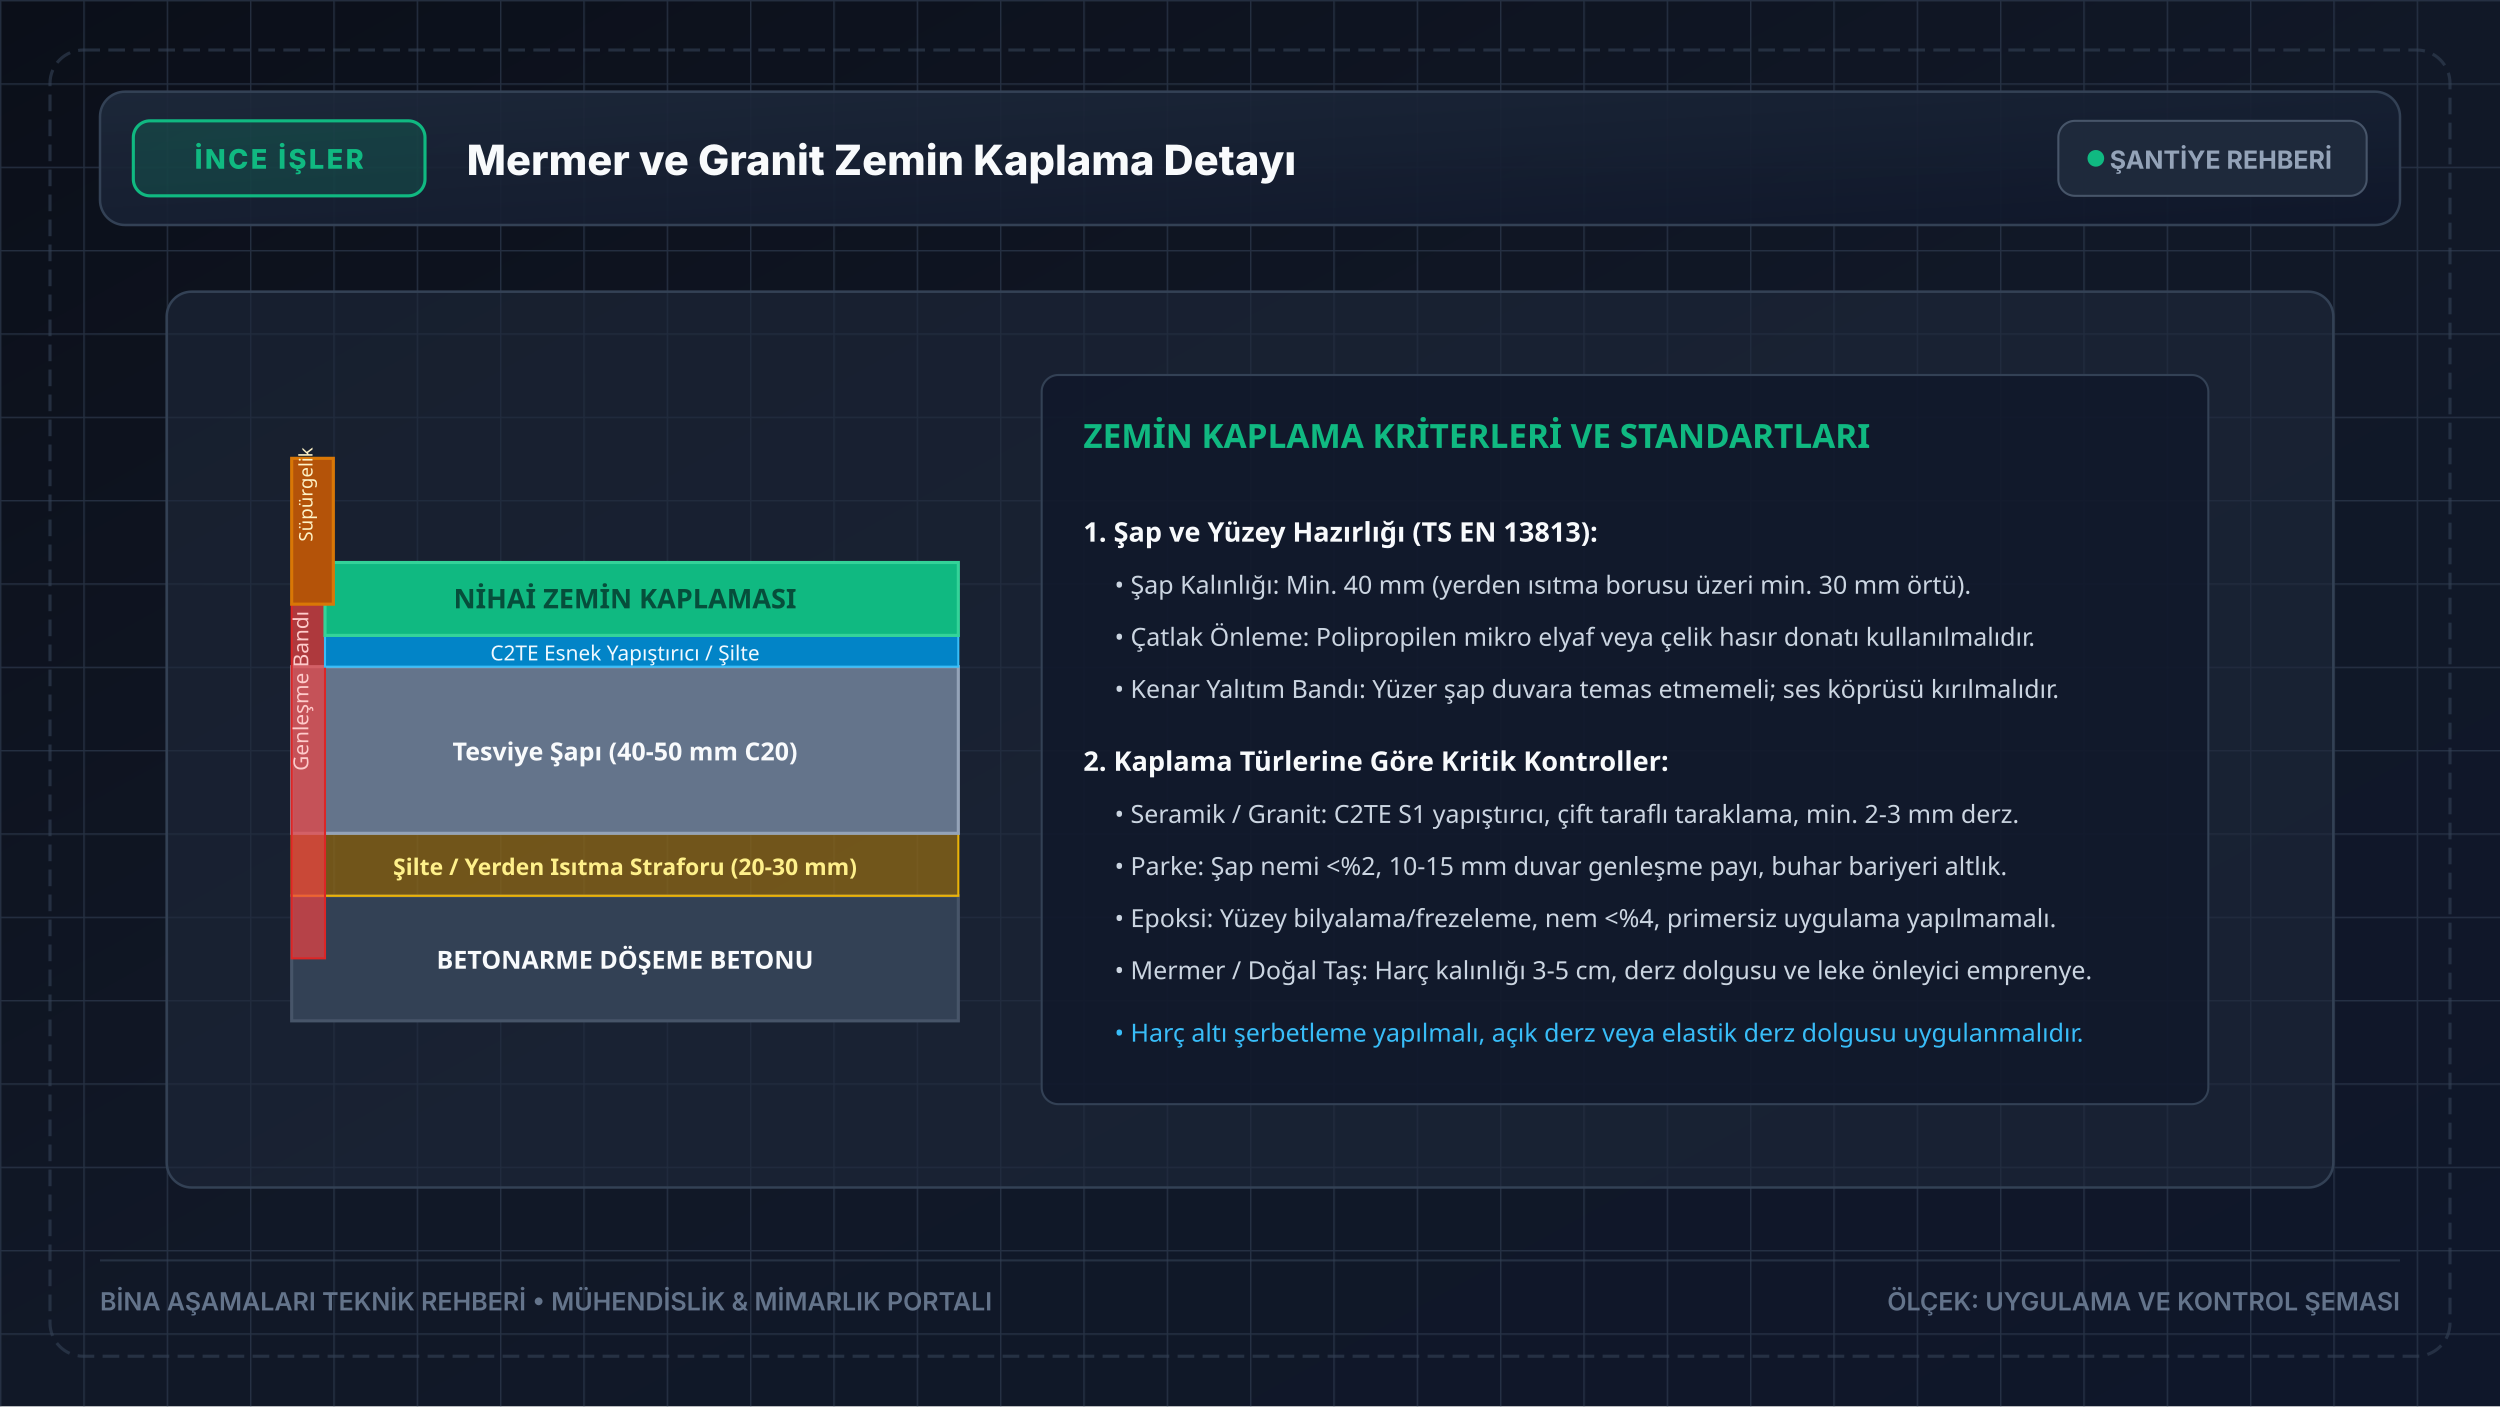
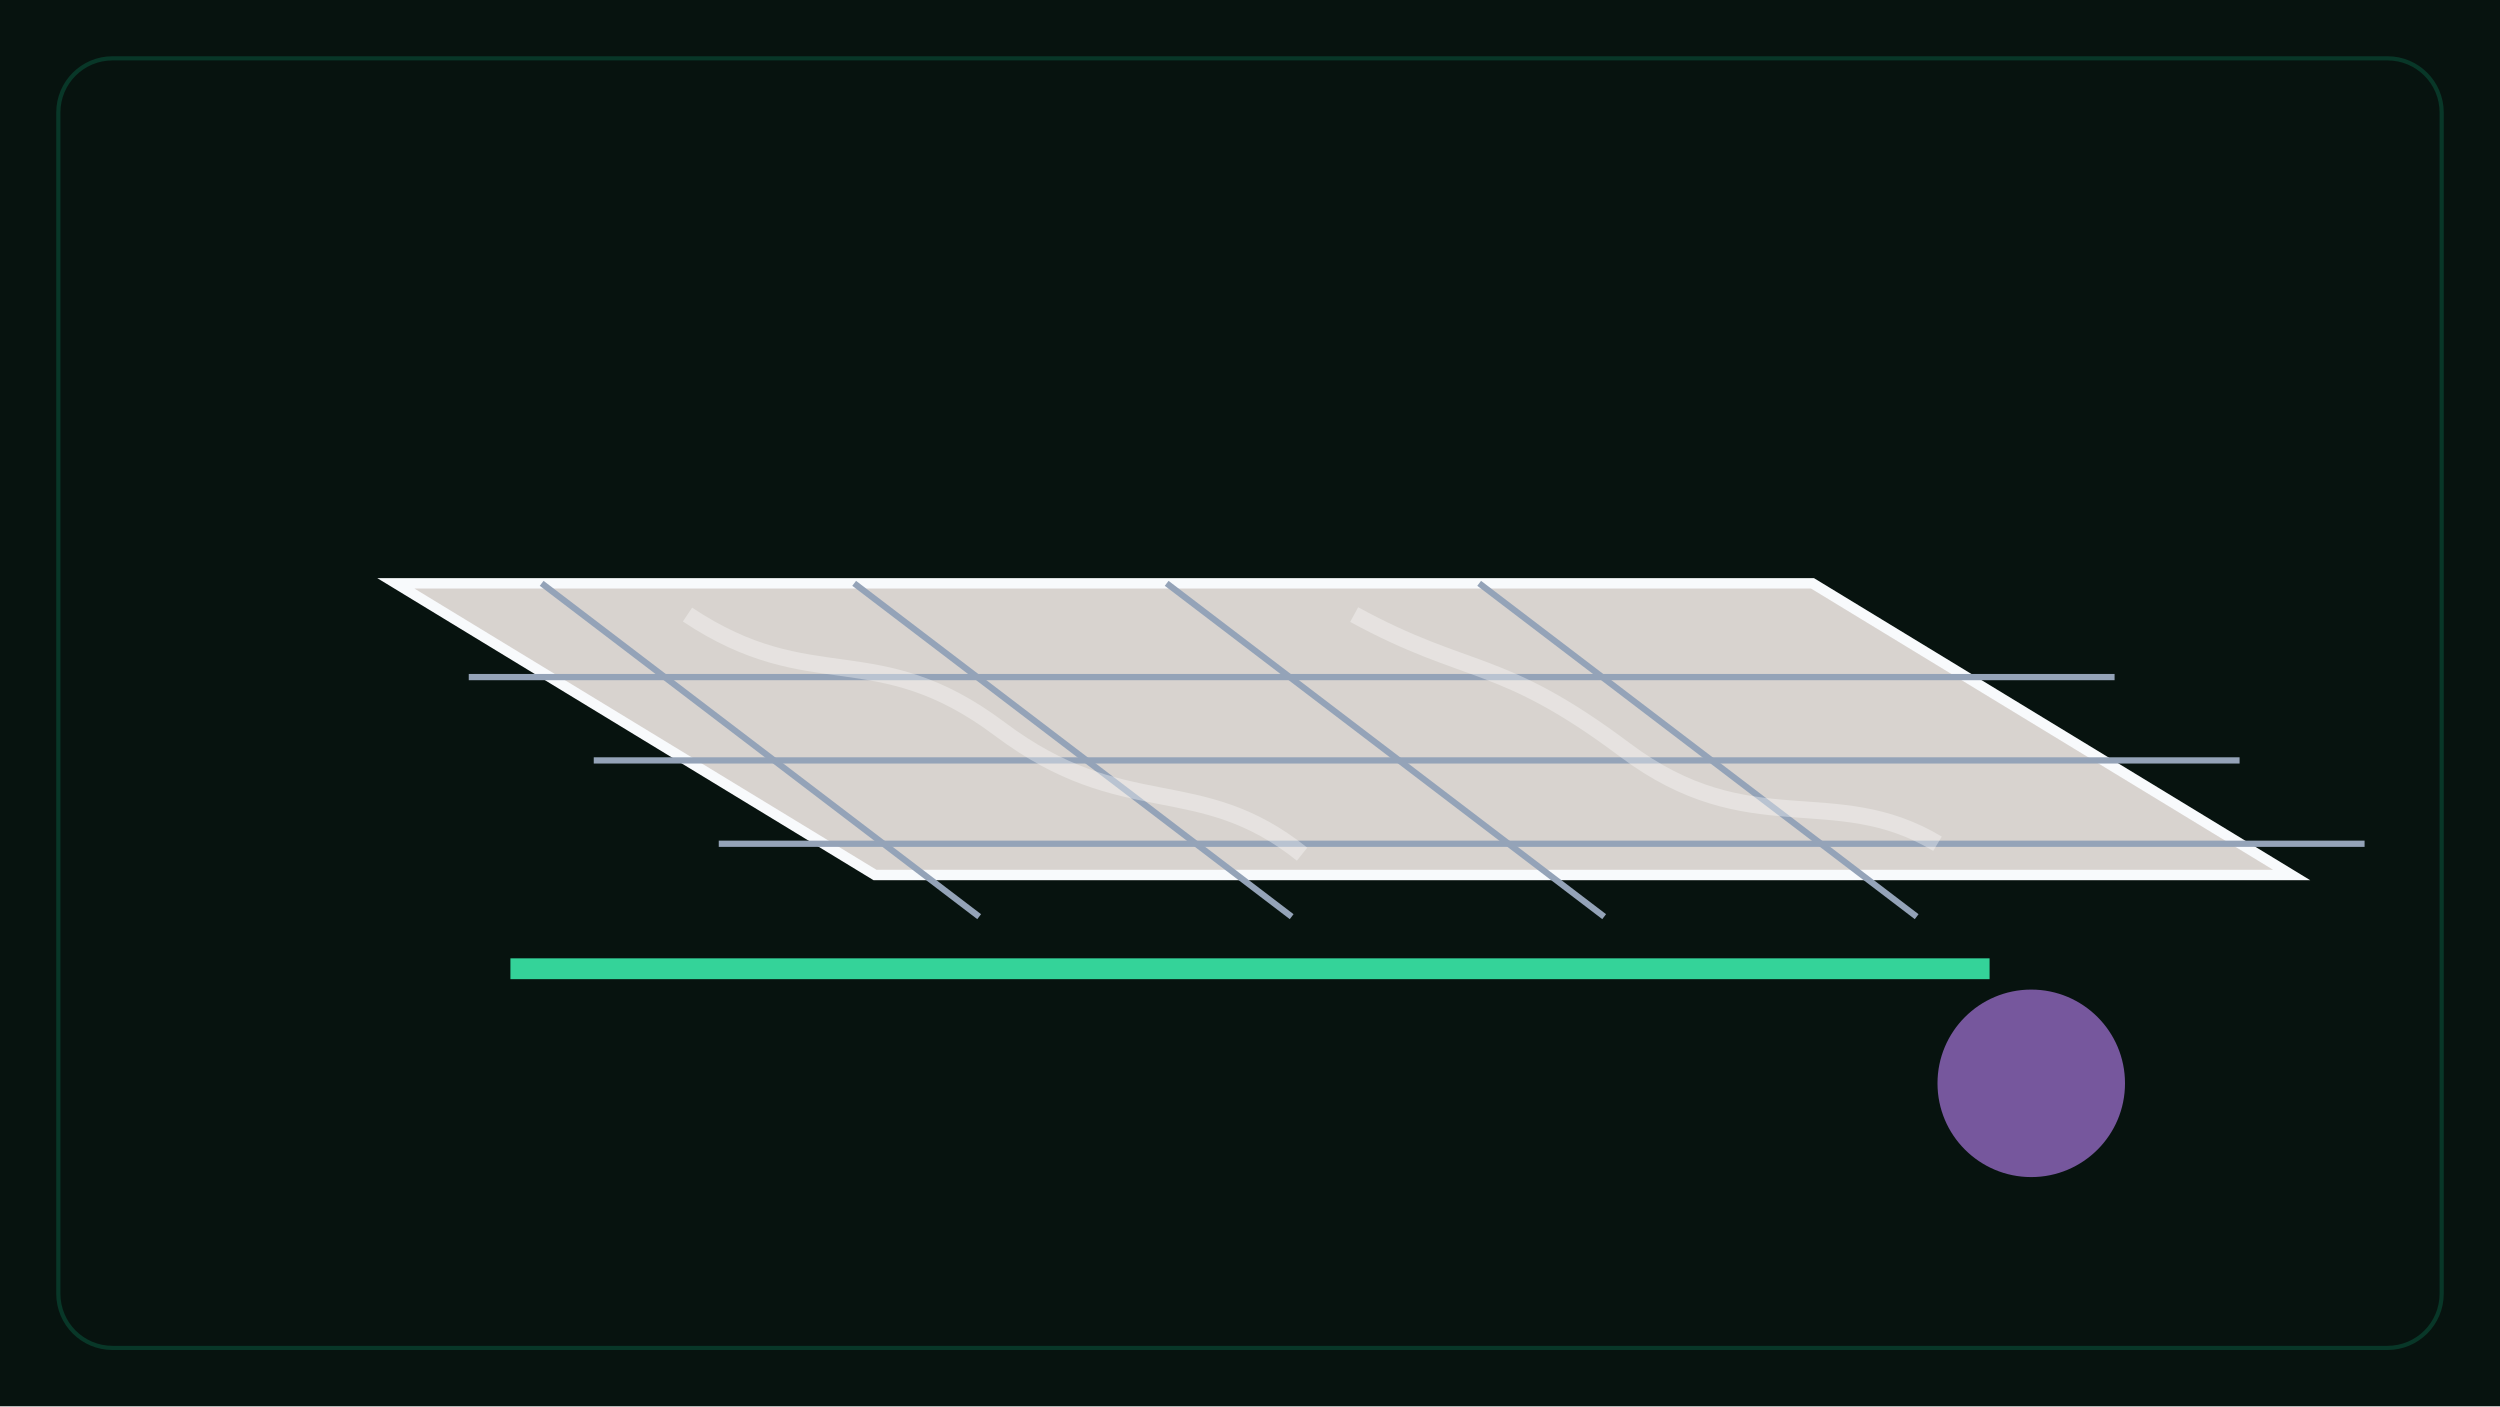
- <svg xmlns="http://www.w3.org/2000/svg" viewBox="0 0 1200 675" width="1200" height="675" fill="none">
-   <defs>
-     <linearGradient id="bgGrad" x1="0%" y1="0%" x2="100%" y2="100%">
-       <stop offset="0%" stop-color="#0b0f19" />
-       <stop offset="50%" stop-color="#111827" />
-       <stop offset="100%" stop-color="#0f172a" />
-     </linearGradient>
-     <linearGradient id="panelGrad" x1="0%" y1="0%" x2="100%" y2="100%">
-       <stop offset="0%" stop-color="#1e293b" stop-opacity="0.9" />
-       <stop offset="100%" stop-color="#0f172a" stop-opacity="0.95" />
-     </linearGradient>
-     <pattern id="blueprintGrid" width="40" height="40" patternUnits="userSpaceOnUse">
-       <path d="M 40 0 L 0 0 0 40" fill="none" stroke="#334155" stroke-width="0.75" stroke-opacity="0.3" />
-       <path d="M 200 0 L 0 0 0 200" fill="none" stroke="#334155" stroke-width="1.5" stroke-opacity="0.5" />
-     </pattern>
-   </defs>
-   <rect width="1200" height="675" fill="url(#bgGrad)" />
-   <rect width="1200" height="675" fill="url(#blueprintGrid)" />
-   <rect x="24" y="24" width="1152" height="627" rx="16" fill="none" stroke="#334155" stroke-width="1.5" stroke-dasharray="8 4" opacity="0.6" />
-   <g transform="translate(48, 44)">
-     <rect x="0" y="0" width="1104" height="64" rx="12" fill="url(#panelGrad)" stroke="#334155" stroke-width="1.2" />
-     <rect x="16" y="14" width="140" height="36" rx="8" fill="#10b981" fill-opacity="0.18" stroke="#10b981" stroke-width="1.5" />
-     <text x="86" y="37" fill="#10b981" font-family="system-ui, -apple-system, sans-serif" font-size="13" font-weight="800" text-anchor="middle" letter-spacing="1.2">İNCE İŞLER</text>
-     <text x="176" y="40" fill="#f8fafc" font-family="system-ui, -apple-system, sans-serif" font-size="20" font-weight="800">Mermer ve Granit Zemin Kaplama Detayı</text>
-     <rect x="940" y="14" width="148" height="36" rx="8" fill="#1e293b" stroke="#475569" stroke-width="1" />
-     <circle cx="958" cy="32" r="4" fill="#10b981" />
-     <text x="1018" y="37" fill="#94a3b8" font-family="system-ui, -apple-system, sans-serif" font-size="12" font-weight="700" text-anchor="middle">ŞANTİYE REHBERİ</text>
+ <svg xmlns="http://www.w3.org/2000/svg" viewBox="0 0 1200 675">
+   <rect width="1200" height="675" fill="#07130f" />
+   <g transform="translate(110 110)">
+     <polygon points="80,170 760,170 990,310 310,310" fill="#d8d3cf" stroke="#f8fafc" stroke-width="5" />
+     <g stroke="#94a3b8" stroke-width="3">
+       <path d="M150 170l210 160M300 170l210 160M450 170l210 160M600 170l210 160" />
+       <path d="M115 215h790M175 255h790M235 295h790" />
+     </g>
+     <g stroke="#ffffff" stroke-width="8" opacity=".35" fill="none">
+       <path d="M220 185c60 40 90 10 150 55s95 20 145 60" />
+       <path d="M540 185c55 30 70 20 130 65s100 15 150 45" />
+     </g>
+     <path d="M135 355h710" stroke="#34d399" stroke-width="10" />
+     <circle cx="865" cy="410" r="45" fill="#c084fc" opacity=".6" />
  </g>
-   <g transform="translate(80, 140)">
-     <rect x="0" y="0" width="1040" height="430" rx="12" fill="#1e293b" fill-opacity="0.6" stroke="#334155" stroke-width="1.2" />
-     <g transform="translate(60, 50)">
-       <rect x="0" y="240" width="320" height="60" fill="#334155" stroke="#475569" stroke-width="1.5" />
-       <text x="160" y="275" fill="#f8fafc" font-family="system-ui, sans-serif" font-size="12" font-weight="700" text-anchor="middle">BETONARME DÖŞEME BETONU</text>
-       <rect x="0" y="210" width="320" height="30" fill="#ca8a04" fill-opacity="0.5" stroke="#eab308" stroke-width="1" />
-       <text x="160" y="230" fill="#fef08a" font-family="system-ui, sans-serif" font-size="11" font-weight="700" text-anchor="middle">Şilte / Yerden Isıtma Straforu (20-30 mm)</text>
-       <rect x="0" y="130" width="320" height="80" fill="#64748b" stroke="#94a3b8" stroke-width="1.5" />
-       <text x="160" y="175" fill="#f8fafc" font-family="system-ui, sans-serif" font-size="12" font-weight="700" text-anchor="middle">Tesviye Şapı (40-50 mm C20)</text>
-       <rect x="0" y="100" width="16" height="170" fill="#ef4444" fill-opacity="0.7" stroke="#dc2626" />
-       <text x="8" y="180" fill="#fecaca" font-family="system-ui, sans-serif" font-size="10" transform="rotate(-90 8 180)">Genleşme Bandı</text>
-       <rect x="16" y="115" width="304" height="15" fill="#0284c7" stroke="#38bdf8" />
-       <text x="160" y="127" fill="#f0f9ff" font-family="system-ui, sans-serif" font-size="10" text-anchor="middle">C2TE Esnek Yapıştırıcı / Şilte</text>
-       <rect x="16" y="80" width="304" height="35" fill="#10b981" stroke="#34d399" stroke-width="1.5" />
-       <text x="160" y="102" fill="#064e3b" font-family="system-ui, sans-serif" font-size="13" font-weight="800" text-anchor="middle">NİHAİ ZEMİN KAPLAMASI</text>
-       <rect x="0" y="30" width="20" height="70" fill="#b45309" stroke="#d97706" stroke-width="1.5" />
-       <text x="10" y="70" fill="#fef3c7" font-family="system-ui, sans-serif" font-size="9" transform="rotate(-90 10 70)">Süpürgelik</text>
-     </g>
-     <g transform="translate(420, 40)">
-       <rect x="0" y="0" width="560" height="350" rx="8" fill="#0f172a" fill-opacity="0.8" stroke="#334155" stroke-width="1" />
-       <text x="20" y="35" fill="#10b981" font-family="system-ui, sans-serif" font-size="16" font-weight="800">ZEMİN KAPLAMA KRİTERLERİ VE STANDARTLARI</text>
-       <g transform="translate(20, 60)">
-         <text x="0" y="20" fill="#f8fafc" font-family="system-ui, sans-serif" font-size="13" font-weight="700">1. Şap ve Yüzey Hazırlığı (TS EN 13813):</text>
-         <text x="15" y="45" fill="#cbd5e1" font-family="system-ui, sans-serif" font-size="12">• Şap Kalınlığı: Min. 40 mm (yerden ısıtma borusu üzeri min. 30 mm örtü).</text>
-         <text x="15" y="70" fill="#cbd5e1" font-family="system-ui, sans-serif" font-size="12">• Çatlak Önleme: Polipropilen mikro elyaf veya çelik hasır donatı kullanılmalıdır.</text>
-         <text x="15" y="95" fill="#cbd5e1" font-family="system-ui, sans-serif" font-size="12">• Kenar Yalıtım Bandı: Yüzer şap duvara temas etmemeli; ses köprüsü kırılmalıdır.</text>
-         <text x="0" y="130" fill="#f8fafc" font-family="system-ui, sans-serif" font-size="13" font-weight="700">2. Kaplama Türlerine Göre Kritik Kontroller:</text>
-         <text x="15" y="155" fill="#cbd5e1" font-family="system-ui, sans-serif" font-size="12">• Seramik / Granit: C2TE S1 yapıştırıcı, çift taraflı taraklama, min. 2-3 mm derz.</text>
-         <text x="15" y="180" fill="#cbd5e1" font-family="system-ui, sans-serif" font-size="12">• Parke: Şap nemi &lt;%2, 10-15 mm duvar genleşme payı, buhar bariyeri altlık.</text>
-         <text x="15" y="205" fill="#cbd5e1" font-family="system-ui, sans-serif" font-size="12">• Epoksi: Yüzey bilyalama/frezeleme, nem &lt;%4, primersiz uygulama yapılmamalı.</text>
-         <text x="15" y="230" fill="#cbd5e1" font-family="system-ui, sans-serif" font-size="12">• Mermer / Doğal Taş: Harç kalınlığı 3-5 cm, derz dolgusu ve leke önleyici emprenye.</text>
-         <text x="15" y="260" fill="#38bdf8" font-family="system-ui, sans-serif" font-size="12">• Harç altı şerbetleme yapılmalı, açık derz veya elastik derz dolgusu uygulanmalıdır.</text>
-       </g>
-     </g>
-   </g>
-   <g transform="translate(48, 605)">
-     <line x1="0" y1="0" x2="1104" y2="0" stroke="#334155" stroke-width="1" opacity="0.6" />
-     <text x="0" y="24" fill="#64748b" font-family="system-ui, -apple-system, sans-serif" font-size="12" font-weight="600">BİNA AŞAMALARI TEKNİK REHBERİ • MÜHENDİSLİK &amp; MİMARLIK PORTALI</text>
-     <text x="1104" y="24" fill="#64748b" font-family="system-ui, -apple-system, sans-serif" font-size="12" font-weight="600" text-anchor="end">ÖLÇEK: UYGULAMA VE KONTROL ŞEMASI</text>
-   </g>
+   <rect x="28" y="28" width="1144" height="619" rx="26" fill="none" stroke="#10b981" stroke-opacity=".22" stroke-width="2" />
</svg>
